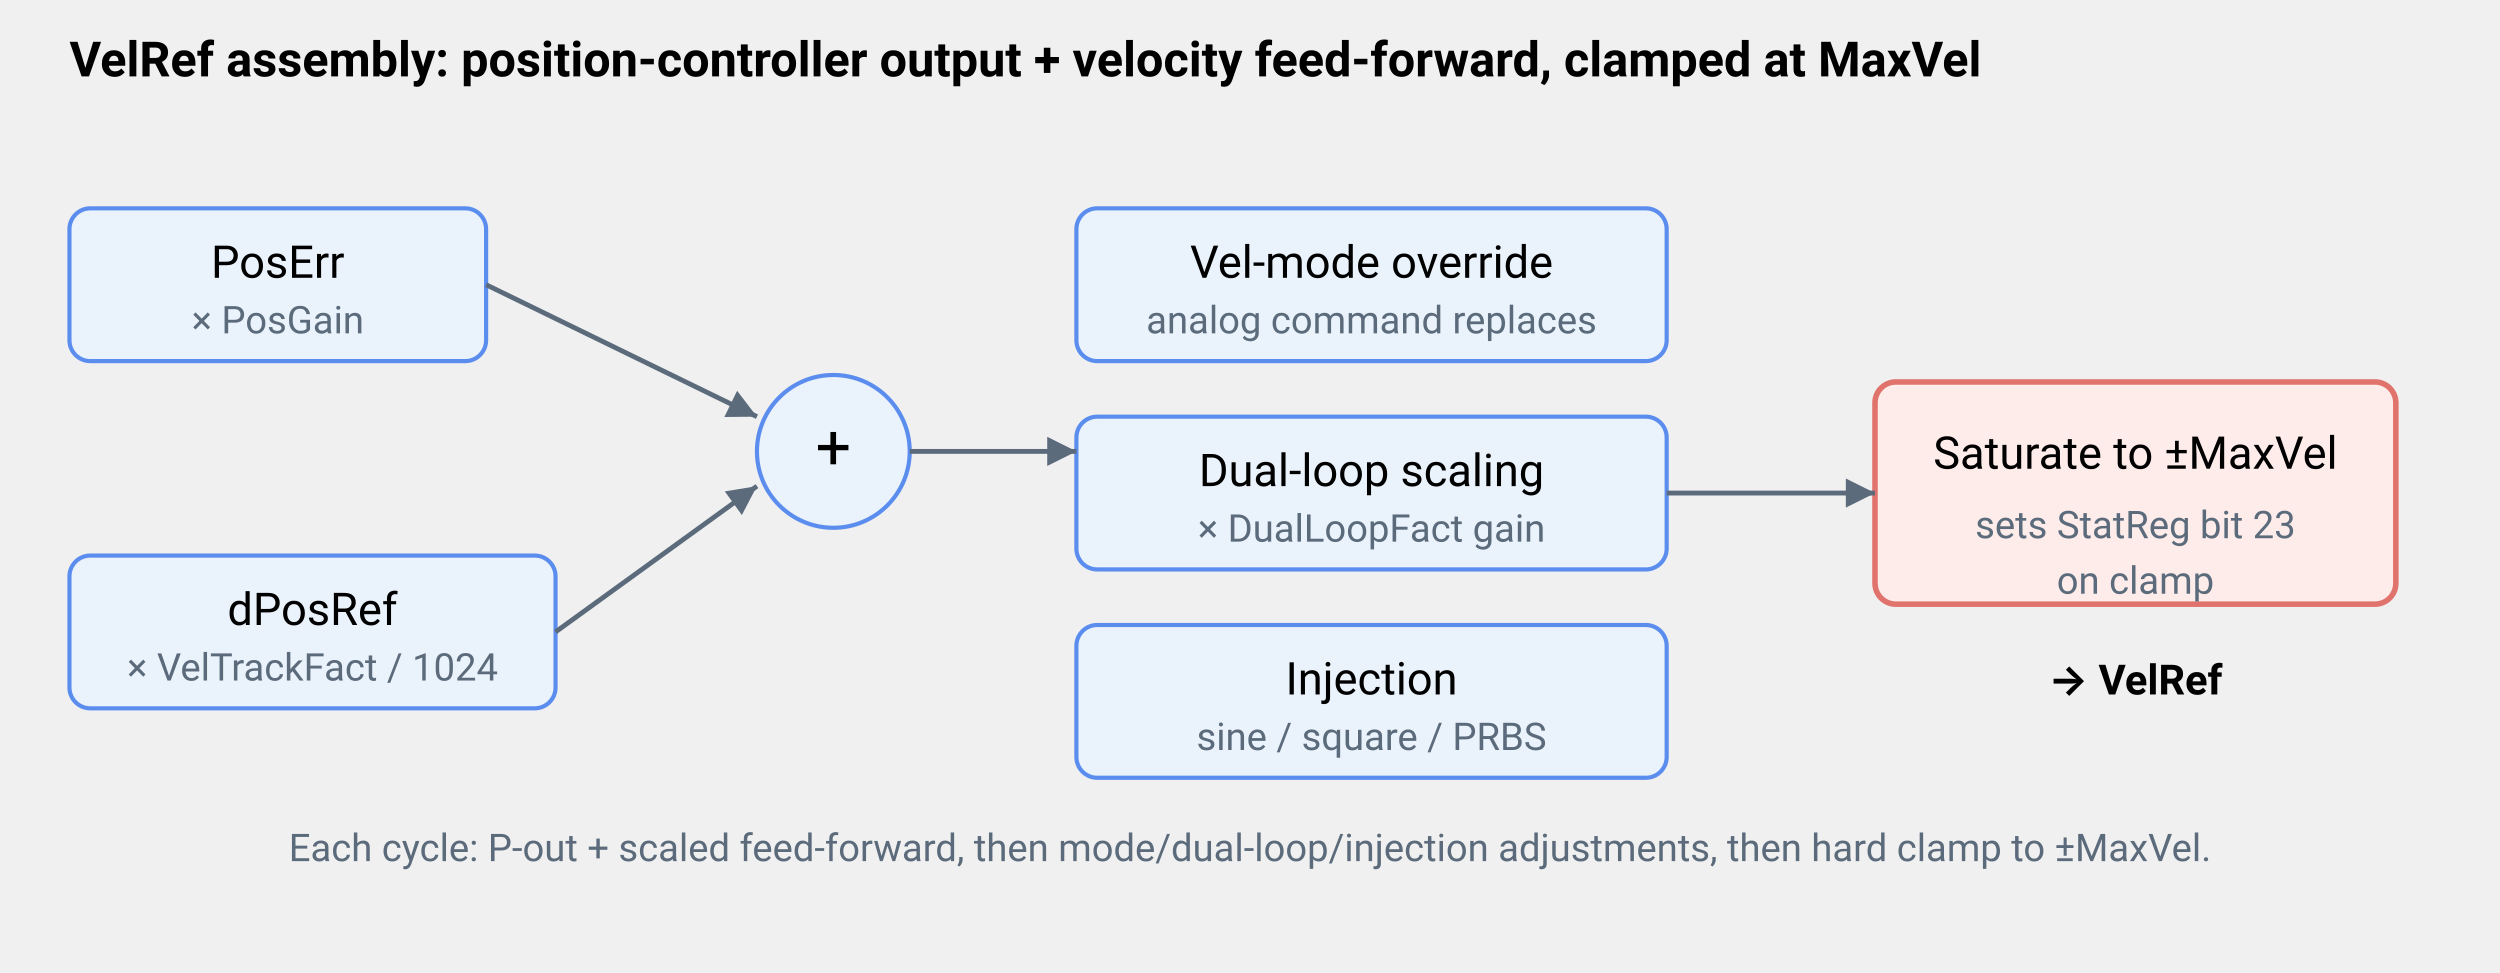
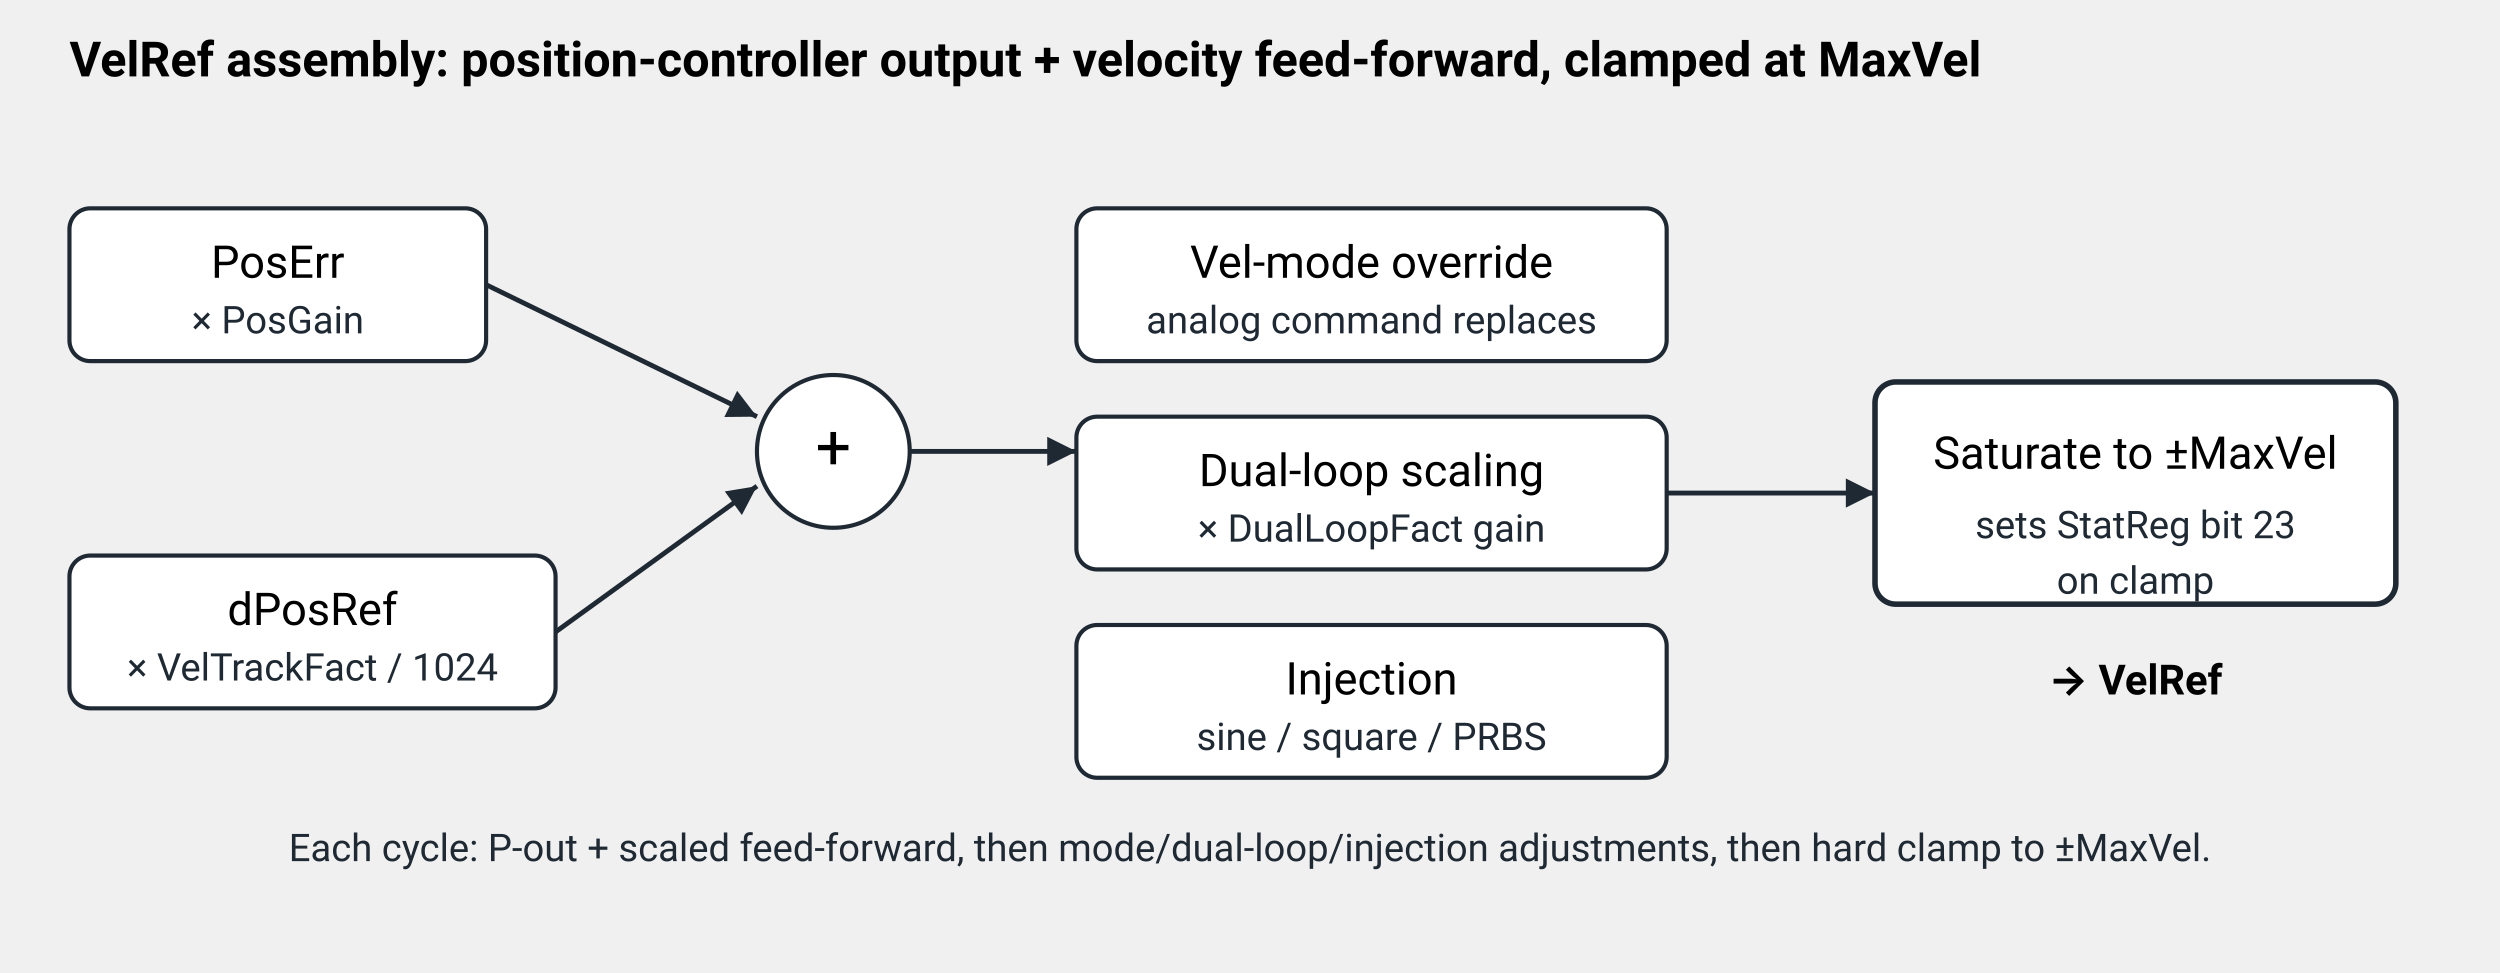
<svg xmlns="http://www.w3.org/2000/svg" width="720" height="280" viewBox="0 0 720 280" font-family="-apple-system,Segoe UI,Roboto,sans-serif" font-size="13" role="img" aria-label="VelRef assembly: the position-controller output is summed with the velocity feed-forward, optional mode and dual-loop adjustments are applied, then the sum is clamped to plus or minus MaxVel.">
  <defs>
    <marker id="arrow" markerWidth="8" markerHeight="8" refX="6" refY="3" orient="auto">
-       <path d="M0,0 L6,3 L0,6 Z" fill="#5b6b7b" />
+       <path d="M0,0 L6,3 L0,6 Z" fill="#1f2933" />
    </marker>
  </defs>
  <text x="20" y="22" font-size="14" font-weight="bold">VelRef assembly: position-controller output + velocity feed-forward, clamped at MaxVel</text>
-   <rect x="20" y="60" width="120" height="44" rx="6" fill="#eaf2fb" stroke="#5b8def" stroke-width="1.2" />
+   <rect x="20" y="60" width="120" height="44" rx="6" fill="#ffffff" stroke="#1f2933" stroke-width="1.2" />
  <text x="80" y="80" text-anchor="middle">PosErr</text>
-   <text x="80" y="96" text-anchor="middle" font-size="11" fill="#5b6b7b">× PosGain</text>
-   <rect x="20" y="160" width="140" height="44" rx="6" fill="#eaf2fb" stroke="#5b8def" stroke-width="1.2" />
+   <text x="80" y="96" text-anchor="middle" font-size="11" fill="#1f2933">× PosGain</text>
+   <rect x="20" y="160" width="140" height="44" rx="6" fill="#ffffff" stroke="#1f2933" stroke-width="1.2" />
  <text x="90" y="180" text-anchor="middle">dPosRef</text>
-   <text x="90" y="196" text-anchor="middle" font-size="11" fill="#5b6b7b">× VelTrackFact / 1024</text>
-   <circle cx="240" cy="130" r="22" fill="#eaf2fb" stroke="#5b8def" stroke-width="1.2" />
+   <text x="90" y="196" text-anchor="middle" font-size="11" fill="#1f2933">× VelTrackFact / 1024</text>
+   <circle cx="240" cy="130" r="22" fill="#ffffff" stroke="#1f2933" stroke-width="1.2" />
  <text x="240" y="135" text-anchor="middle" font-size="18">+</text>
-   <rect x="310" y="60" width="170" height="44" rx="6" fill="#eaf2fb" stroke="#5b8def" stroke-width="1.2" />
+   <rect x="310" y="60" width="170" height="44" rx="6" fill="#ffffff" stroke="#1f2933" stroke-width="1.2" />
  <text x="395" y="80" text-anchor="middle">Vel-mode override</text>
-   <text x="395" y="96" text-anchor="middle" font-size="11" fill="#5b6b7b">analog command replaces</text>
-   <rect x="310" y="120" width="170" height="44" rx="6" fill="#eaf2fb" stroke="#5b8def" stroke-width="1.2" />
+   <text x="395" y="96" text-anchor="middle" font-size="11" fill="#1f2933">analog command replaces</text>
+   <rect x="310" y="120" width="170" height="44" rx="6" fill="#ffffff" stroke="#1f2933" stroke-width="1.2" />
  <text x="395" y="140" text-anchor="middle">Dual-loop scaling</text>
-   <text x="395" y="156" text-anchor="middle" font-size="11" fill="#5b6b7b">× DualLoopFact gain</text>
-   <rect x="310" y="180" width="170" height="44" rx="6" fill="#eaf2fb" stroke="#5b8def" stroke-width="1.2" />
+   <text x="395" y="156" text-anchor="middle" font-size="11" fill="#1f2933">× DualLoopFact gain</text>
+   <rect x="310" y="180" width="170" height="44" rx="6" fill="#ffffff" stroke="#1f2933" stroke-width="1.2" />
  <text x="395" y="200" text-anchor="middle">Injection</text>
-   <text x="395" y="216" text-anchor="middle" font-size="11" fill="#5b6b7b">sine / square / PRBS</text>
-   <rect x="540" y="110" width="150" height="64" rx="6" fill="#fdecea" stroke="#e0736b" stroke-width="1.6" />
+   <text x="395" y="216" text-anchor="middle" font-size="11" fill="#1f2933">sine / square / PRBS</text>
+   <rect x="540" y="110" width="150" height="64" rx="6" fill="#ffffff" stroke="#1f2933" stroke-width="1.6" />
  <text x="615" y="135" text-anchor="middle">Saturate to ±MaxVel</text>
-   <text x="615" y="155" text-anchor="middle" font-size="11" fill="#5b6b7b">sets StatReg bit 23</text>
-   <text x="615" y="171" text-anchor="middle" font-size="11" fill="#5b6b7b">on clamp</text>
+   <text x="615" y="155" text-anchor="middle" font-size="11" fill="#1f2933">sets StatReg bit 23</text>
+   <text x="615" y="171" text-anchor="middle" font-size="11" fill="#1f2933">on clamp</text>
  <text x="615" y="200" text-anchor="middle" font-size="12" font-weight="bold">→ VelRef</text>
-   <line x1="140" y1="82" x2="218" y2="120" stroke="#5b6b7b" stroke-width="1.4" marker-end="url(#arrow)" />
-   <line x1="160" y1="182" x2="218" y2="140" stroke="#5b6b7b" stroke-width="1.4" marker-end="url(#arrow)" />
-   <line x1="262" y1="130" x2="310" y2="130" stroke="#5b6b7b" stroke-width="1.4" marker-end="url(#arrow)" />
-   <line x1="480" y1="142" x2="540" y2="142" stroke="#5b6b7b" stroke-width="1.4" marker-end="url(#arrow)" />
-   <text x="360" y="248" text-anchor="middle" fill="#5b6b7b" font-size="11">Each cycle: P-out + scaled feed-forward, then mode/dual-loop/injection adjustments, then hard clamp to ±MaxVel.</text>
+   <line x1="140" y1="82" x2="218" y2="120" stroke="#1f2933" stroke-width="1.4" marker-end="url(#arrow)" />
+   <line x1="160" y1="182" x2="218" y2="140" stroke="#1f2933" stroke-width="1.4" marker-end="url(#arrow)" />
+   <line x1="262" y1="130" x2="310" y2="130" stroke="#1f2933" stroke-width="1.4" marker-end="url(#arrow)" />
+   <line x1="480" y1="142" x2="540" y2="142" stroke="#1f2933" stroke-width="1.4" marker-end="url(#arrow)" />
+   <text x="360" y="248" text-anchor="middle" fill="#1f2933" font-size="11">Each cycle: P-out + scaled feed-forward, then mode/dual-loop/injection adjustments, then hard clamp to ±MaxVel.</text>
</svg>
